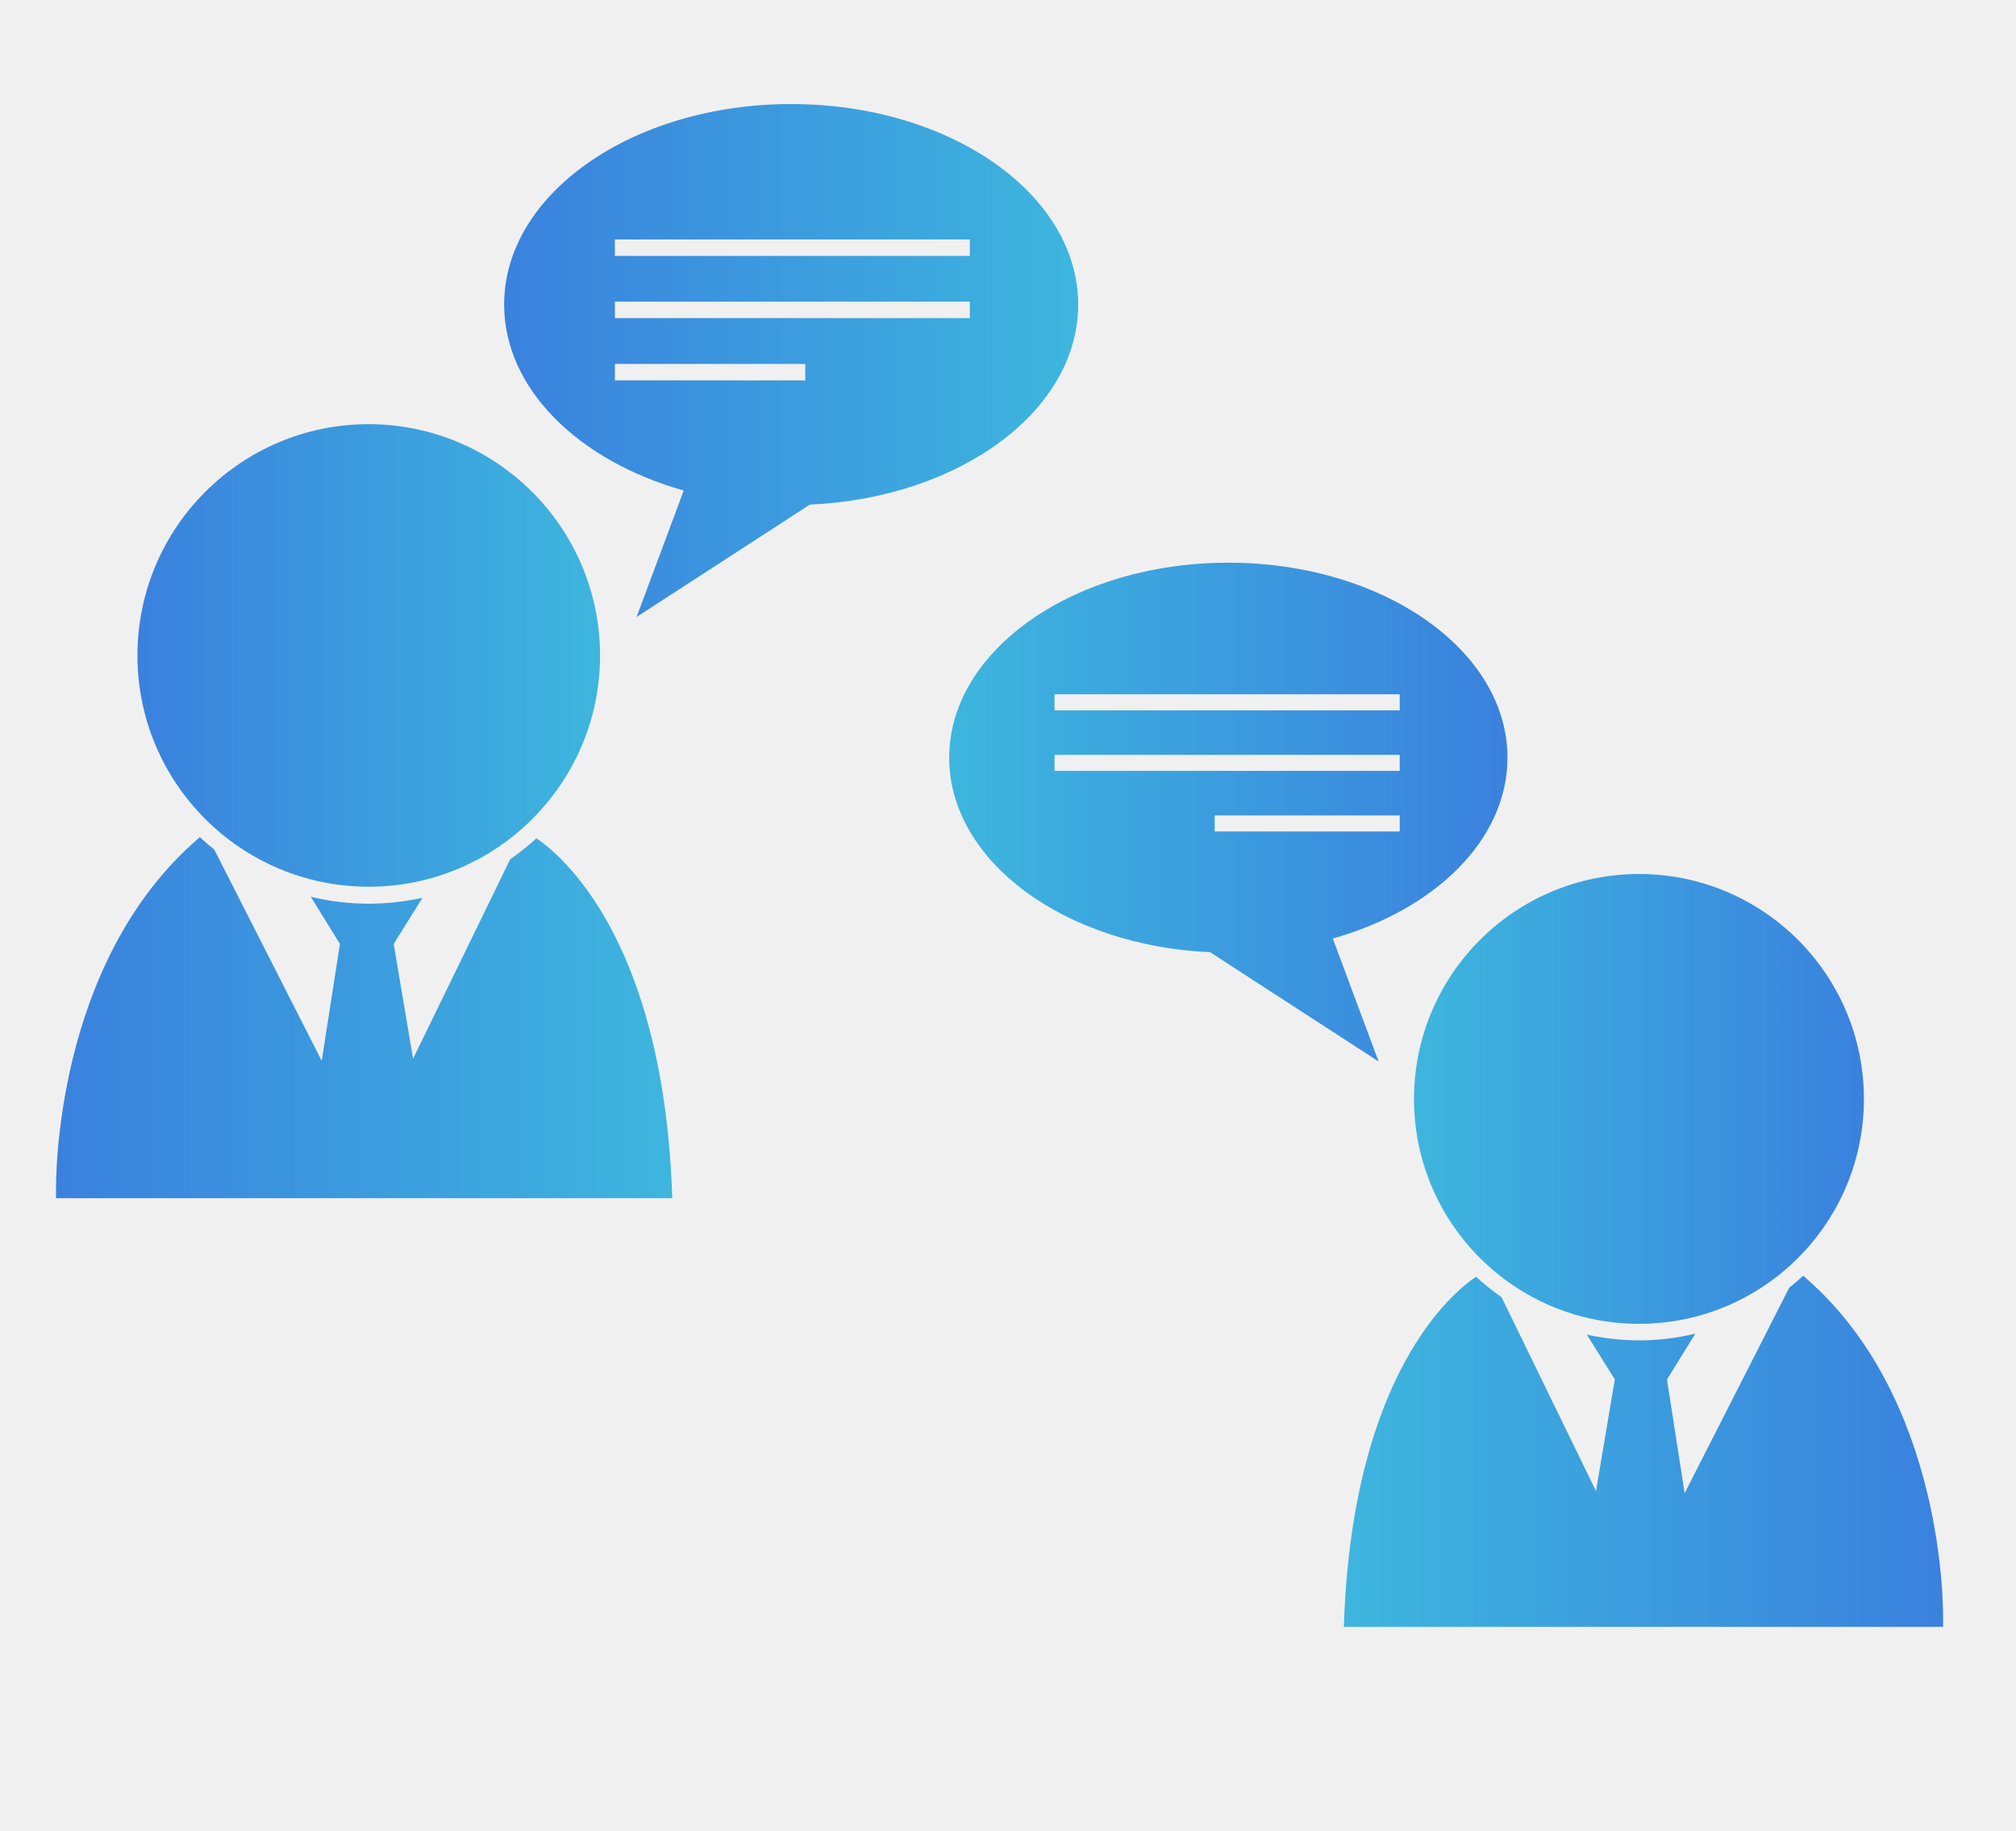
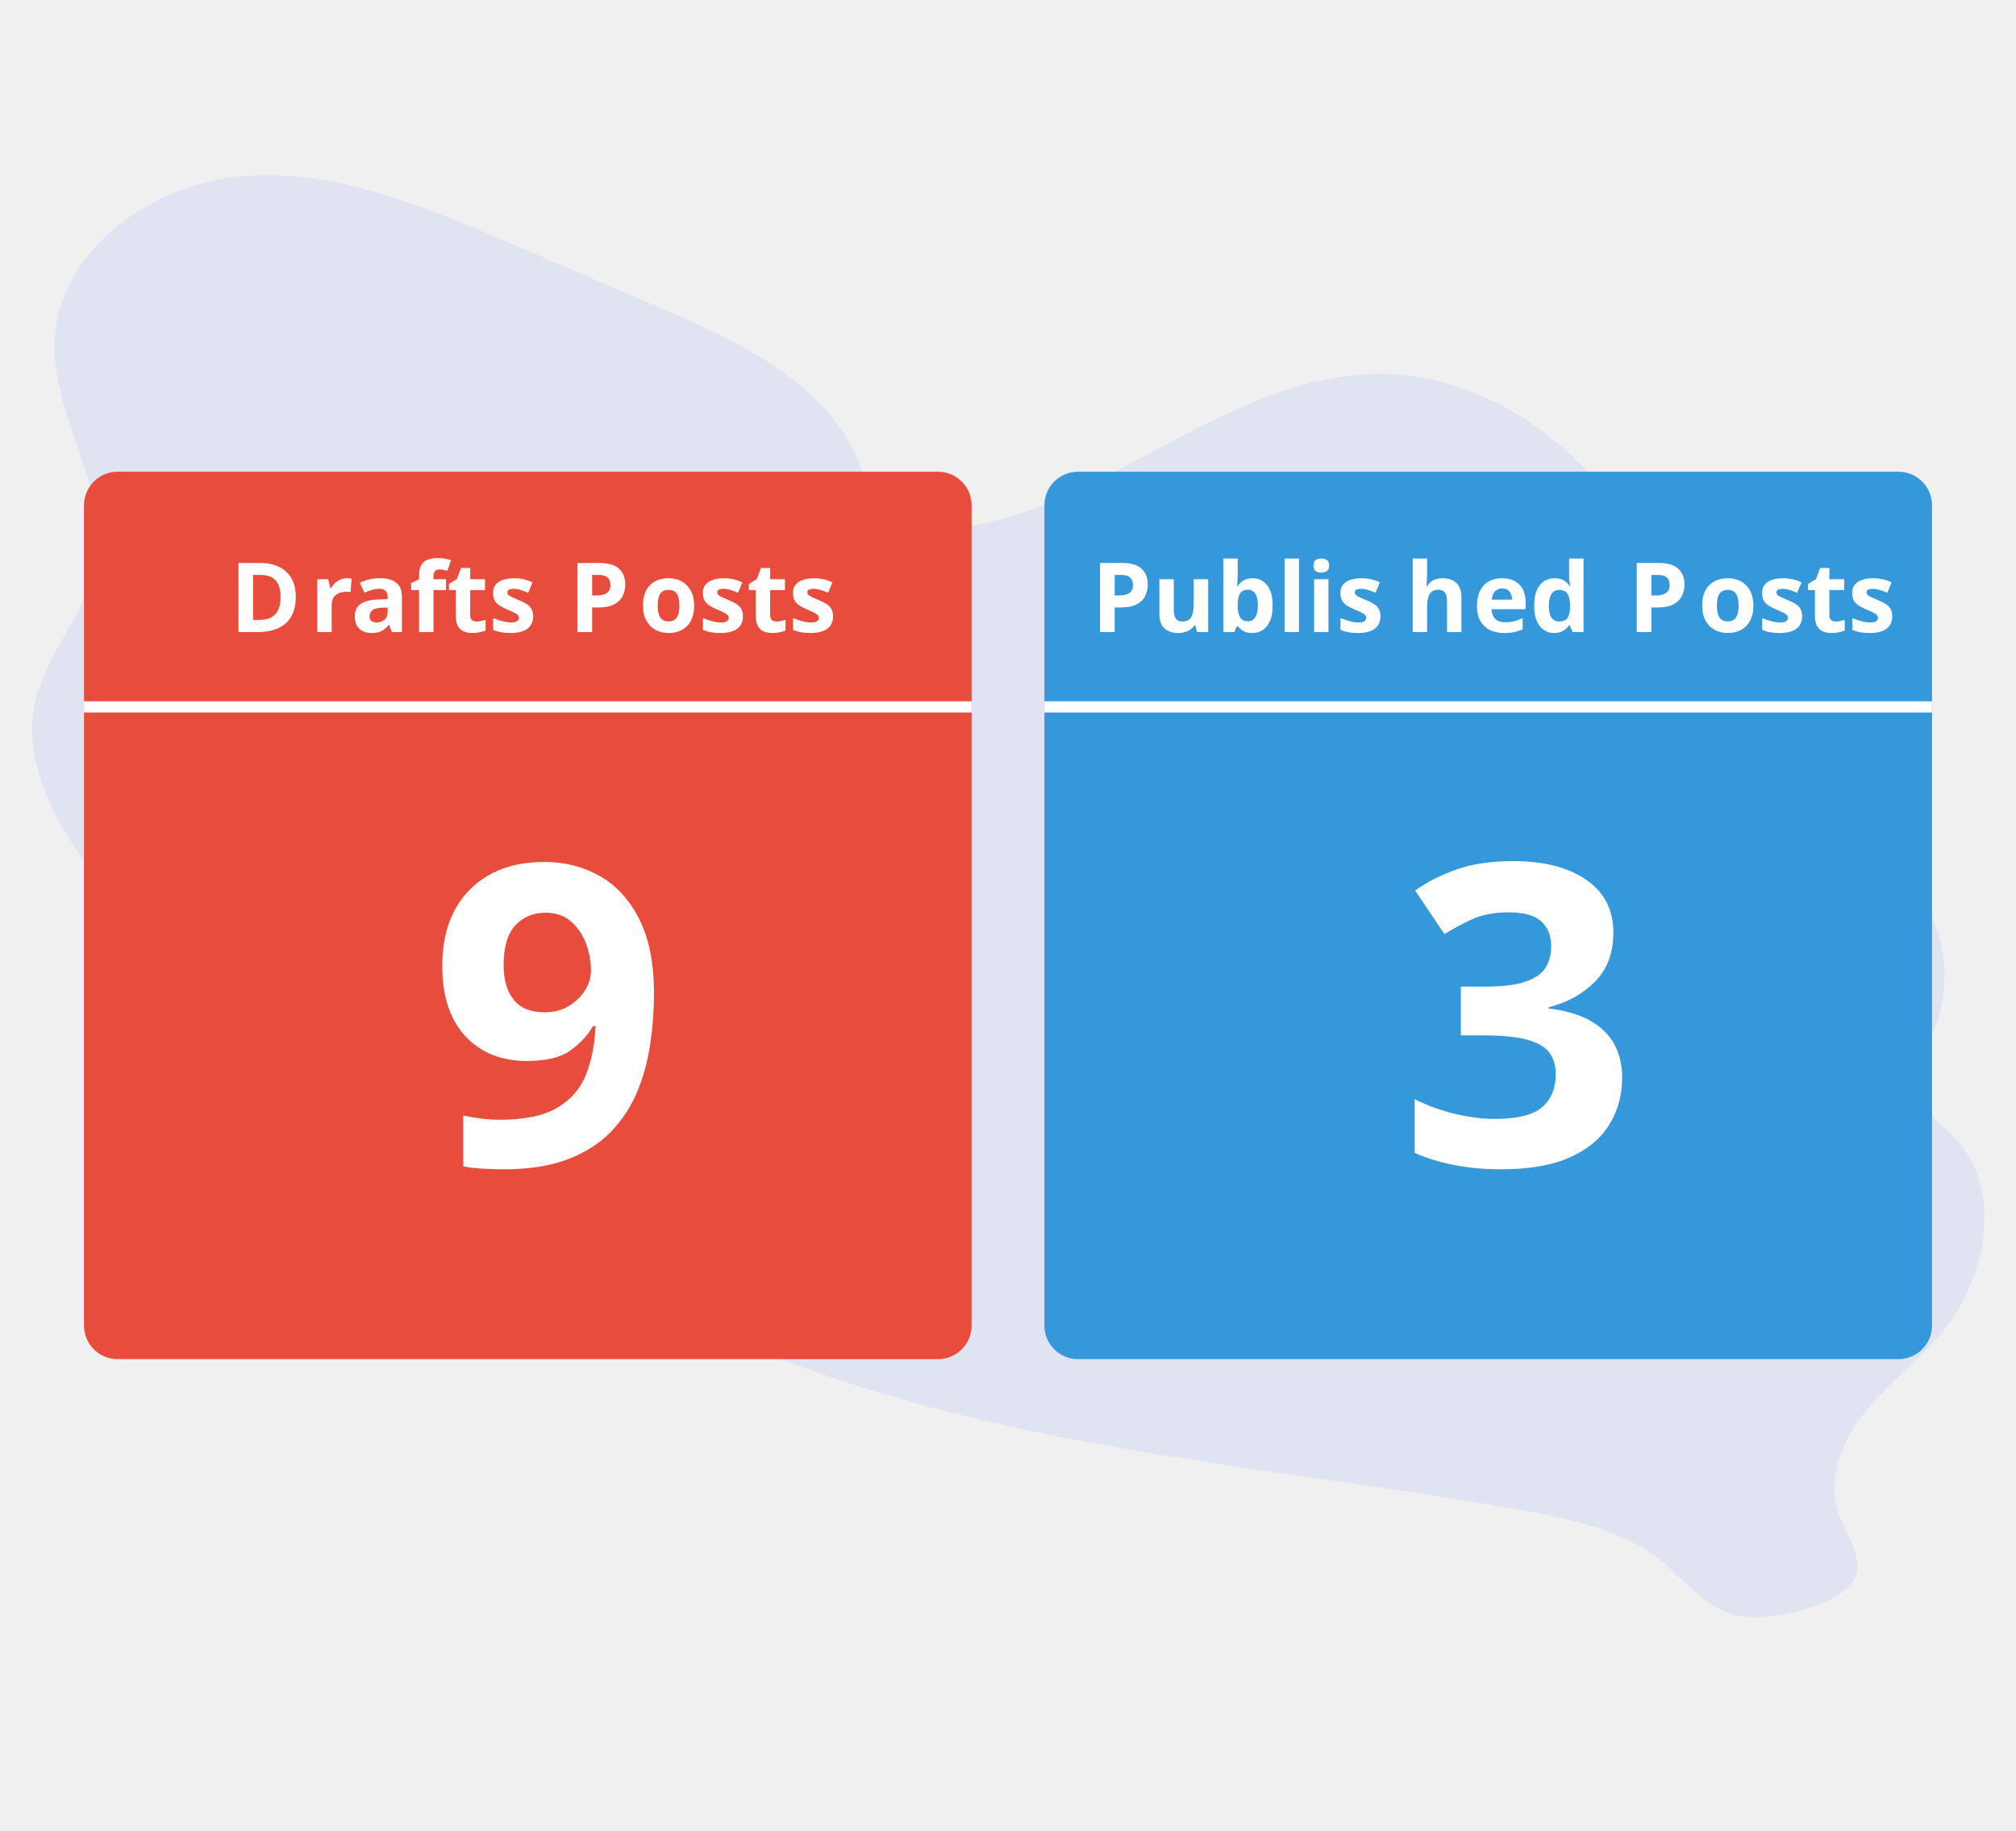
- <svg xmlns="http://www.w3.org/2000/svg" xmlns:xlink="http://www.w3.org/1999/xlink" id="cms" viewBox="0 0 720 654">
-   <defs>
-     <linearGradient id="New_Gradient_Swatch_3" data-name="New Gradient Swatch 3" x1="20" y1="363.52" x2="240.15" y2="363.52" gradientUnits="userSpaceOnUse">
-       <stop offset="0" stop-color="#3a81de" />
-       <stop offset="1" stop-color="#3db6de" />
-     </linearGradient>
-     <linearGradient id="New_Gradient_Swatch_3-2" x1="49.09" y1="234.13" x2="214.31" y2="234.13" xlink:href="#New_Gradient_Swatch_3" />
-     <linearGradient id="New_Gradient_Swatch_3-3" x1="180.05" y1="128.78" x2="385.06" y2="128.78" xlink:href="#New_Gradient_Swatch_3" />
-     <linearGradient id="New_Gradient_Swatch_3-4" x1="-291.9" y1="518.36" x2="-77.82" y2="518.36" gradientTransform="matrix(-1, 0, 0, 1, 402.1, 0)" xlink:href="#New_Gradient_Swatch_3" />
-     <linearGradient id="New_Gradient_Swatch_3-5" x1="-263.61" y1="392.53" x2="-102.94" y2="392.53" gradientTransform="matrix(-1, 0, 0, 1, 402.1, 0)" xlink:href="#New_Gradient_Swatch_3" />
-     <linearGradient id="New_Gradient_Swatch_3-6" x1="-136.26" y1="290.09" x2="63.1" y2="290.09" gradientTransform="matrix(-1, 0, 0, 1, 402.1, 0)" xlink:href="#New_Gradient_Swatch_3" />
-   </defs>
-   <g class="chater-1">
-     <path d="M191.59,299.45c-.72.66-1.46,1.3-2.19,1.93s-1.52,1.28-2.29,1.91q-2.38,1.9-4.91,3.66l-34.68,71.24-6.91-41,10.25-16.48c-1.24.27-2.49.52-3.76.74a87.09,87.09,0,0,1-9.88,1.18c-1.82.11-3.67.19-5.52.19A88.54,88.54,0,0,1,111,320.34l10.41,16.85-6.51,41.75L76.52,303.46q-2.65-2.11-5.15-4.43l-.69.61C19.24,344.12,20,422,20,425.24l0,2.76h220.1l-.12-2.92C236.38,335.16,200.42,305.42,191.59,299.45Z" style="fill: url(#New_Gradient_Swatch_3)" />
-     <path d="M131.7,151.52a82.61,82.61,0,1,0,82.61,82.61A82.71,82.71,0,0,0,131.7,151.52Z" style="fill: url(#New_Gradient_Swatch_3-2)" />
-   </g>
-   <path class="chat-1" d="M289.23,180.25c53.49-2.4,95.83-33.48,95.83-71.46,0-39.55-45.9-71.62-102.51-71.62s-102.5,32.07-102.5,71.62c0,30.08,26.55,55.82,64.14,66.43l-16.84,45.17ZM219.6,85.54H346.37v5.88H219.6Zm0,22.21H346.37v5.88H219.6Zm0,28.1V130h68v5.88Z" style="fill: url(#New_Gradient_Swatch_3-3)" />
-   <g class="chat-2">
-     <g class="chater-2">
-       <path d="M527.14,456.06c.69.64,1.41,1.26,2.13,1.87s1.47,1.25,2.23,1.86c1.54,1.24,3.14,2.43,4.77,3.57L570,532.63l6.72-39.89-10-16c1.21.27,2.43.51,3.66.73a84.6,84.6,0,0,0,9.61,1.13c1.77.12,3.56.2,5.37.2a86,86,0,0,0,20.1-2.4l-10.12,16.38,6.32,40.61L639,460c1.72-1.36,3.39-2.8,5-4.3l.68.6c50,43.25,49.33,118.93,49.27,122.13l0,2.69h-214l.1-2.84C483.58,490.78,518.55,461.87,527.14,456.06Z" style="fill: url(#New_Gradient_Swatch_3-4)" />
-       <path d="M585.38,312.2A80.34,80.34,0,1,1,505,392.54,80.43,80.43,0,0,1,585.38,312.2Z" style="fill: url(#New_Gradient_Swatch_3-5)" />
+ <svg xmlns="http://www.w3.org/2000/svg" viewBox="0 0 720 654">
+   <g id="cms">
+     <g class="background" style="opacity: 0.1">
+       <path d="M657.69,543.26c-5.77-11.92-1-26.5,7-37.06s18.84-18.62,27.56-28.62c17.36-19.95,23.89-53,5.22-71.8-4-4-9.11-7.39-11.36-12.63-3.1-7.21.19-15.39,3.45-22.56l.27-.59a51.77,51.77,0,0,0-28.39-69.75c-15.39-6-29-14.85-38.62-28.27-8.38-11.73-12.69-25.76-17.8-39.22-9.24-24.32-21.73-47.84-40-66.39s-43-31.77-69.07-32.74c-59.62-2.22-108,56.87-167.62,55.8-4.3-.07-8.85-.57-12.26-3.17-4.8-3.69-5.88-10.3-7.59-16.11-9.05-30.74-41.92-47-71.48-59.71L181.41,86.56c-30.18-13-61.89-26.21-94.64-23.62s-66.3,26.72-67.28,59.41c-.81,26.84,19.76,52,14.89,78.45C31,219.05,16,233.5,12.36,251.7c-3.82,18.94,5.34,38.07,16.33,54,31.62,45.88,79.11,78.07,125.48,109.16,32.67,21.91,65.5,43.9,101.17,60.54,88,40.91,187.48,46.72,283.16,63.13,16.46,2.83,33.65,6,48.3,14.39,11.25,6.45,19.41,20.05,32,23.73,9.59,2.8,24.33-.46,33.18-4.55C668.13,564.6,664.38,557.09,657.69,543.26Z" style="fill: #536dfe" />
    </g>
-     <path class="chat-2-2" data-name="chat-2" d="M492.36,379.17,476,335.25c36.56-10.32,62.38-35.35,62.38-64.6,0-38.47-44.63-69.65-99.68-69.65S339,232.18,339,270.65c0,36.93,41.17,67.15,93.19,69.49Zm7.54-125.42H376.62V248H499.9Zm0,21.61H376.62v-5.72H499.9ZM433.81,297v-5.72H499.9V297Z" style="fill: url(#New_Gradient_Swatch_3-6)" />
+     <g class="published-posts">
+       <rect x="373" y="168.5" width="317" height="317" rx="12" ry="12" style="fill: #3498db" />
+       <line x1="373" y1="252.5" x2="690" y2="252.5" style="fill: none;stroke: #fff;stroke-miterlimit: 10;stroke-width: 4px" />
+       <text transform="translate(389.77 225.77)" style="font-size: 34.567px;fill: #fff;font-family: Montserrat-Bold, Montserrat;font-weight: 700">Publis<tspan x="112.06" y="0" style="letter-spacing: 0.006em">h</tspan>
+         <tspan x="136.16" y="0">ed </tspan>
+         <tspan x="191.67" y="0" style="letter-spacing: -0.011em">P</tspan>
+         <tspan x="216.59" y="0" style="letter-spacing: -0em">osts</tspan>
+       </text>
+       <text transform="translate(499.54 416.19)" style="font-size: 150px;fill: #fff;font-family: Montserrat-Bold, Montserrat;font-weight: 700">3</text>
+     </g>
+     <g class="drafts-posts">
+       <rect x="30" y="168.5" width="317" height="317" rx="12" ry="12" style="fill: #e74c3c" />
+       <line x1="30" y1="252.5" x2="347" y2="252.5" style="fill: none;stroke: #fff;stroke-miterlimit: 10;stroke-width: 4px" />
+       <text transform="translate(82.06 225.77)" style="font-size: 34.567px;fill: #fff;font-family: Montserrat-Bold, Montserrat;font-weight: 700">D<tspan x="28.55" y="0" style="letter-spacing: -0.007em">r</tspan>
+         <tspan x="43.21" y="0">afts </tspan>
+         <tspan x="121.09" y="0" style="letter-spacing: -0.011em">P</tspan>
+         <tspan x="146.01" y="0">osts</tspan>
+       </text>
+       <text transform="translate(153.16 416.19)" style="font-size: 150px;fill: #fff;font-family: Montserrat-Bold, Montserrat;font-weight: 700">9</text>
+     </g>
  </g>
</svg>
